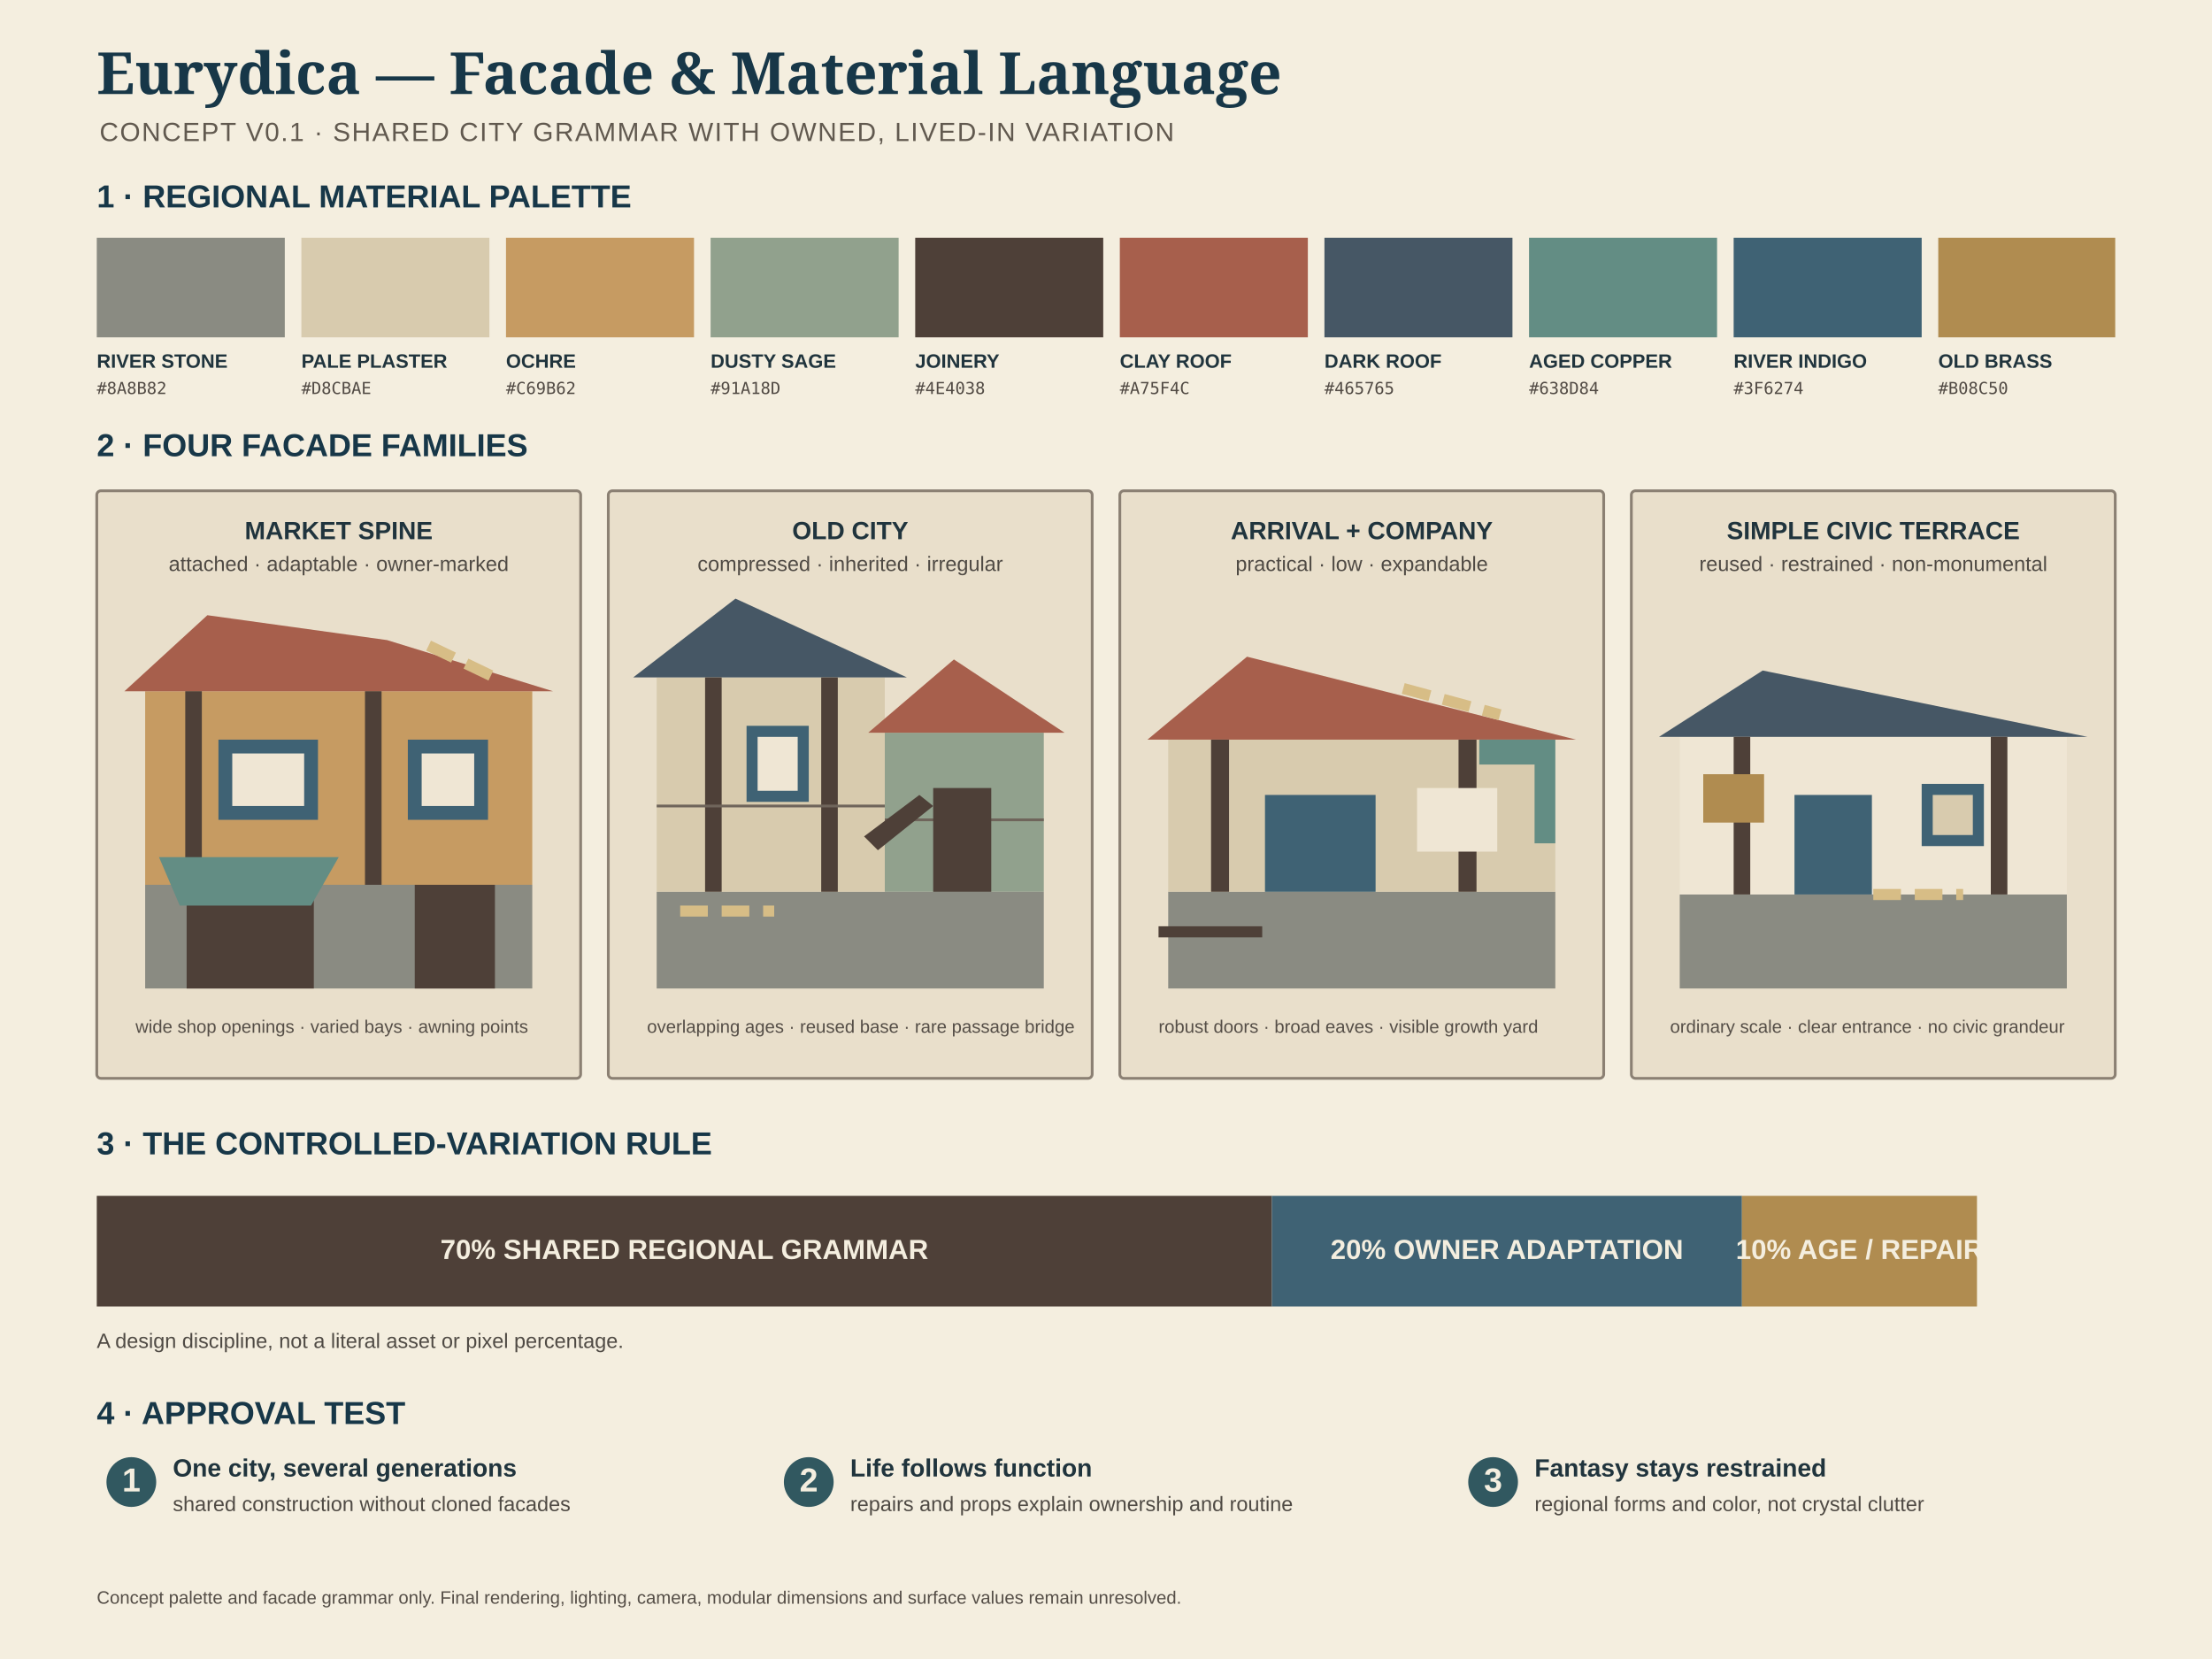
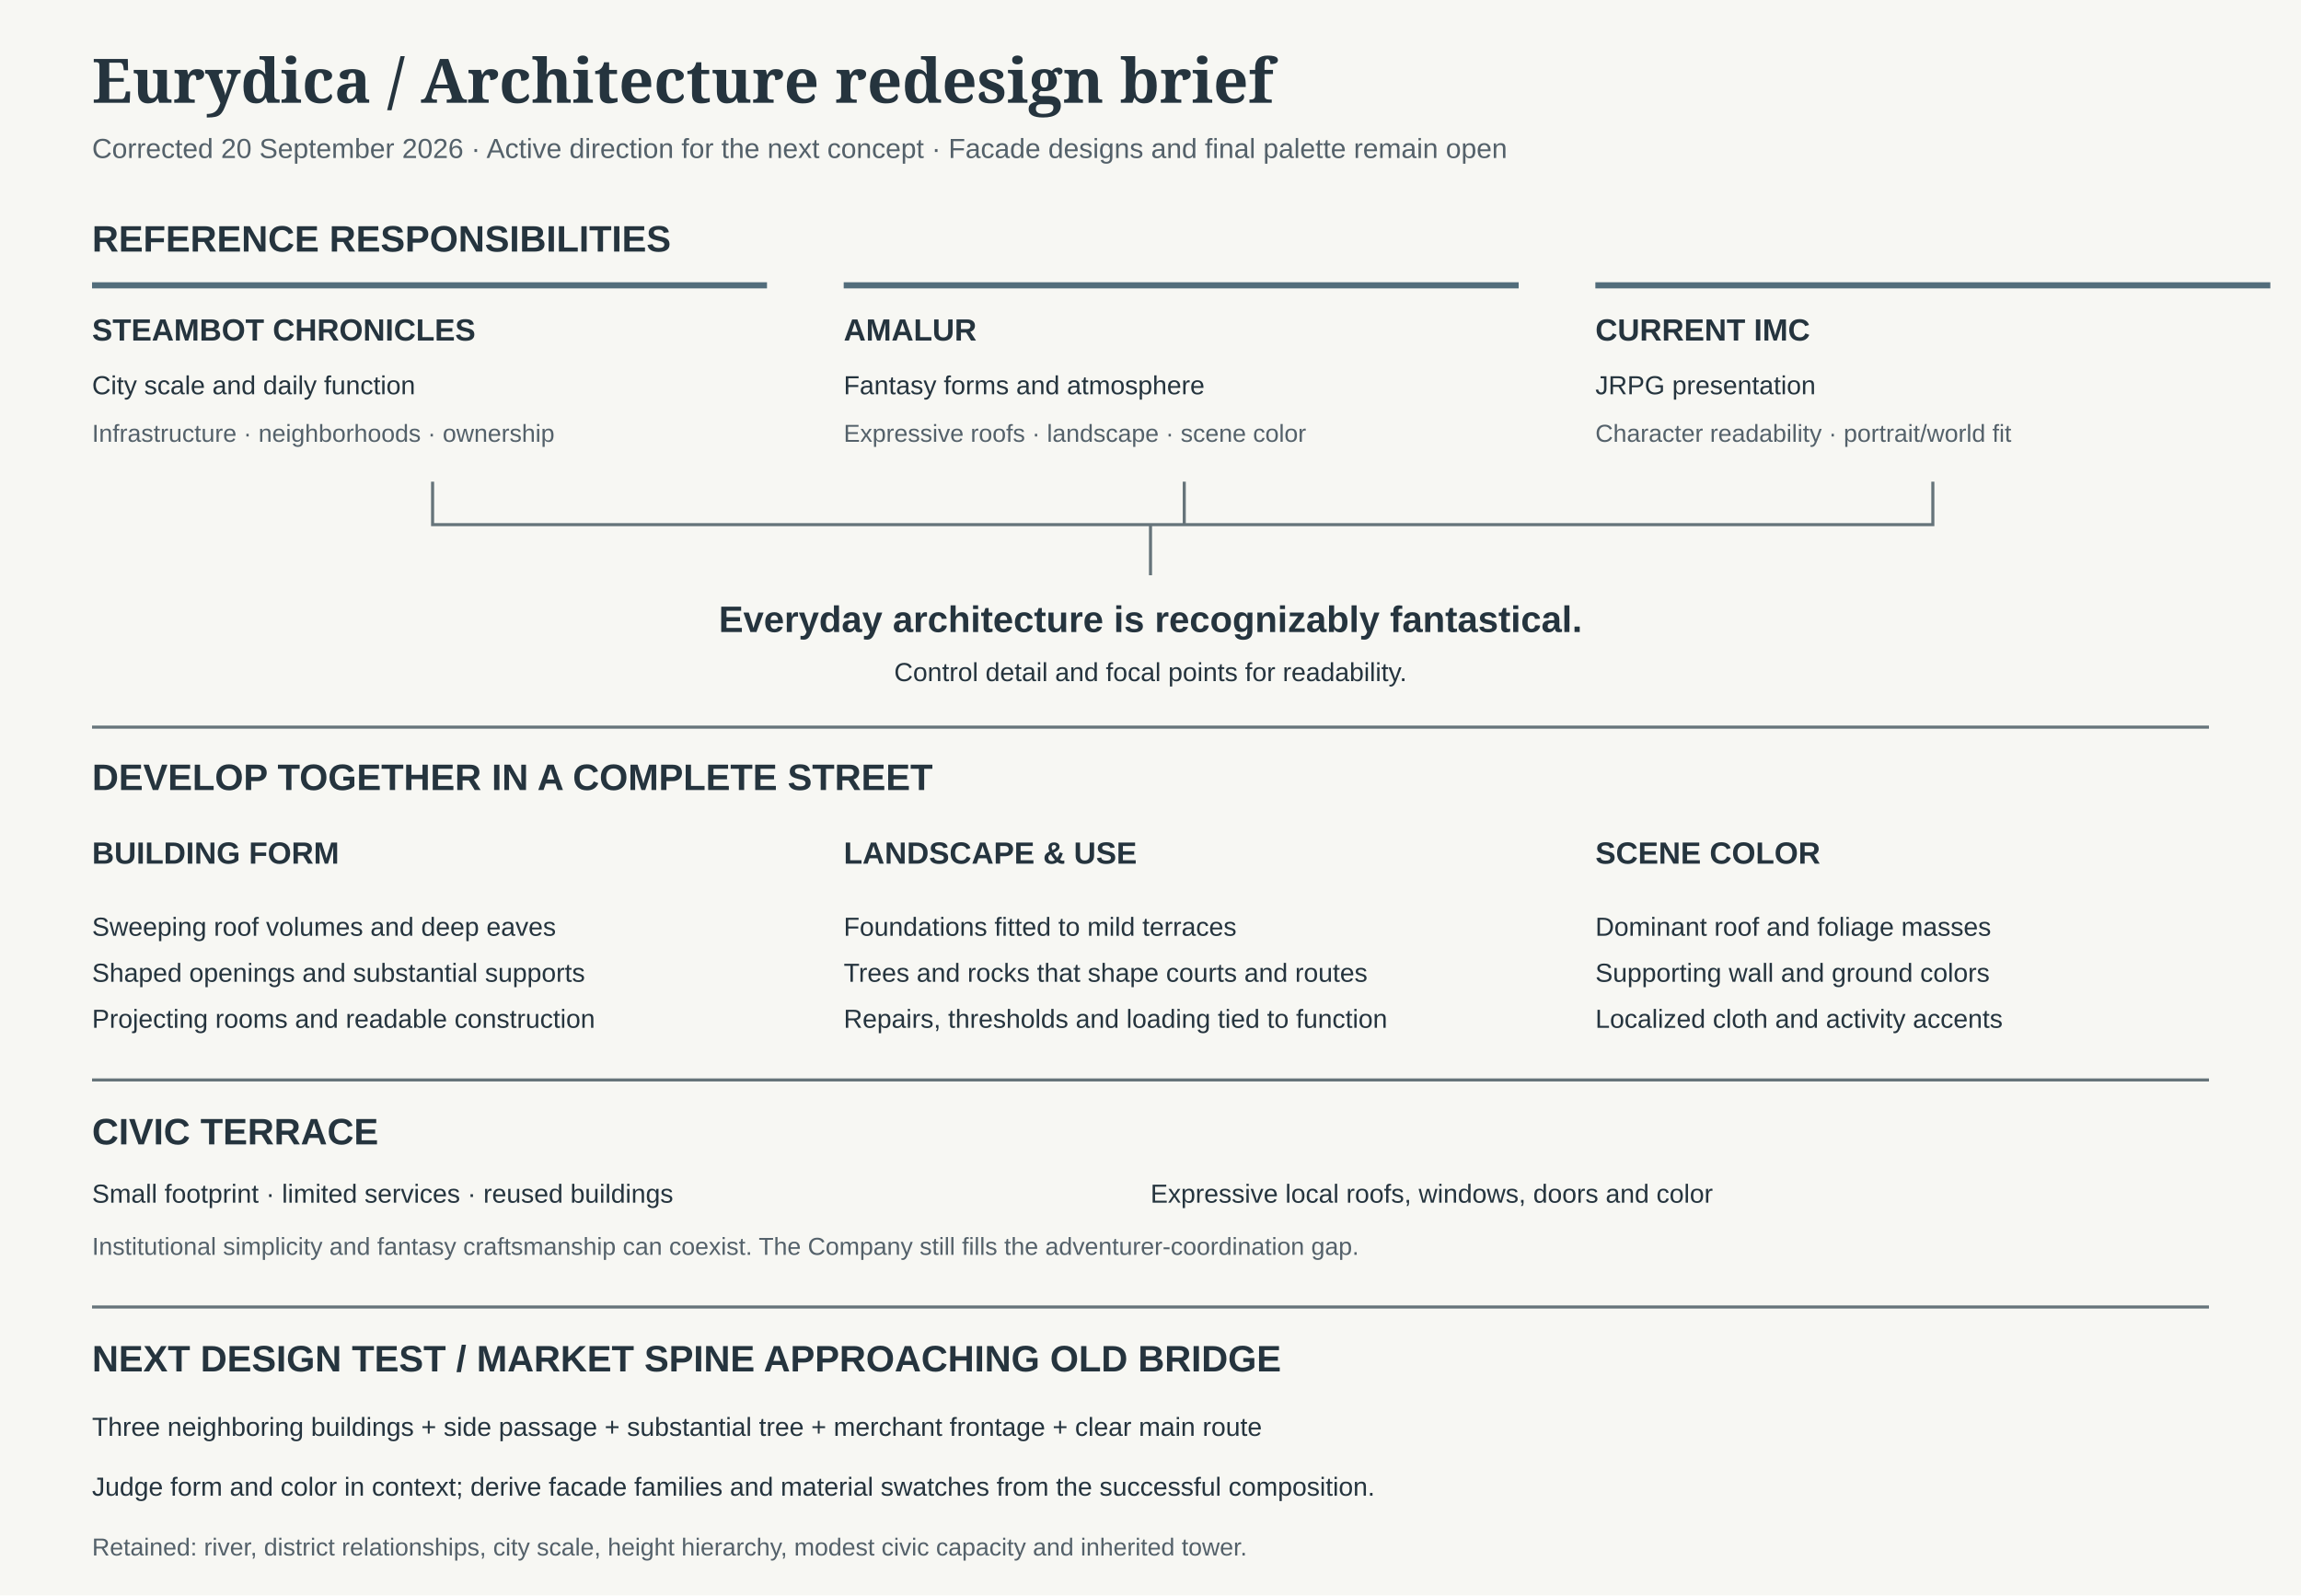
- <svg xmlns="http://www.w3.org/2000/svg" width="1600" height="1200" viewBox="0 0 1600 1200">
+ <svg xmlns="http://www.w3.org/2000/svg" width="1500" height="1040" viewBox="0 0 1500 1040" role="img" aria-labelledby="title desc">
  <defs>
    <style>
-       .bg{fill:#f4eedf}.ink{fill:#193746}.muted{fill:#645c53}.panel{fill:#e9dfcb;stroke:#8b8073;stroke-width:2}.stone{fill:#8a8b82}.plaster{fill:#d8cbae}.ochre{fill:#c69b62}.sage{fill:#91a18d}.timber{fill:#4e4038}.clay{fill:#a75f4c}.darkroof{fill:#465765}.copper{fill:#638d84}.indigo{fill:#3f6274}.brass{fill:#b08c50}.paper{fill:#efe6d4}.line{stroke:#584f47;stroke-width:4;fill:none}.fine{stroke:#6f655b;stroke-width:2;fill:none}.repair{stroke:#d7bd86;stroke-width:8;fill:none;stroke-dasharray:20 10}.title{font:700 42px Georgia,serif;fill:#173748}.subtitle{font:500 19px Arial,sans-serif;fill:#61594f;letter-spacing:1px}.section{font:700 23px Arial,sans-serif;fill:#173748}.label{font:700 18px Arial,sans-serif;fill:#20343d}.small{font:400 15px Arial,sans-serif;fill:#4f4a44}.tiny{font:400 13px Arial,sans-serif;fill:#554e47}.center{text-anchor:middle}.light{fill:#f4eedf}.swatchname{font:700 14px Arial,sans-serif;fill:#20343d}.hex{font:400 12px Consolas,monospace;fill:#514a44}.rule{font:700 20px Arial,sans-serif;fill:#f4eedf;text-anchor:middle;dominant-baseline:middle}.number{font:700 24px Arial,sans-serif;fill:#f4eedf;text-anchor:middle;dominant-baseline:middle}
-     </style>
+ text{font-family:Arial,sans-serif;fill:#25343e}
+ .title{font-family:Georgia,serif;font-size:40px;font-weight:bold}
+ .sub{font-size:18px;fill:#54616a}
+ .h{font-size:24px;font-weight:bold}
+ .label{font-size:20px;font-weight:bold}
+ .small{font-size:17px}
+ .note{font-size:16px;fill:#54616a}
+ .center{text-anchor:middle}
+ .line{fill:none;stroke:#66747a;stroke-width:2}
+ .route{fill:none;stroke:#304d62;stroke-width:12;stroke-linecap:round;stroke-linejoin:round}
+ .dash{fill:none;stroke:#66747a;stroke-width:3;stroke-dasharray:9 7}
+ </style>
+     <marker id="arrow" markerWidth="8" markerHeight="8" refX="6" refY="3" orient="auto">
+       <path d="M0 0 L6 3 L0 6" fill="none" stroke="#304d62" stroke-width="1.5" />
+     </marker>
  </defs>
-   <rect class="bg" width="1600" height="1200" />
-   <text class="title" x="70" y="68">Eurydica — Facade &amp; Material Language</text>
-   <text class="subtitle" x="72" y="102">CONCEPT V0.1 · SHARED CITY GRAMMAR WITH OWNED, LIVED-IN VARIATION</text>
-   <text class="section" x="70" y="150">1 · REGIONAL MATERIAL PALETTE</text>
-   <g transform="translate(70 172)">
-     <g transform="translate(0 0)">
-       <rect class="stone" width="136" height="72" />
-       <text class="swatchname" y="94">RIVER STONE</text>
-       <text class="hex" y="113">#8A8B82</text>
-     </g>
-     <g transform="translate(148 0)">
-       <rect class="plaster" width="136" height="72" />
-       <text class="swatchname" y="94">PALE PLASTER</text>
-       <text class="hex" y="113">#D8CBAE</text>
-     </g>
-     <g transform="translate(296 0)">
-       <rect class="ochre" width="136" height="72" />
-       <text class="swatchname" y="94">OCHRE</text>
-       <text class="hex" y="113">#C69B62</text>
-     </g>
-     <g transform="translate(444 0)">
-       <rect class="sage" width="136" height="72" />
-       <text class="swatchname" y="94">DUSTY SAGE</text>
-       <text class="hex" y="113">#91A18D</text>
-     </g>
-     <g transform="translate(592 0)">
-       <rect class="timber" width="136" height="72" />
-       <text class="swatchname" y="94">JOINERY</text>
-       <text class="hex" y="113">#4E4038</text>
-     </g>
-     <g transform="translate(740 0)">
-       <rect class="clay" width="136" height="72" />
-       <text class="swatchname" y="94">CLAY ROOF</text>
-       <text class="hex" y="113">#A75F4C</text>
-     </g>
-     <g transform="translate(888 0)">
-       <rect class="darkroof" width="136" height="72" />
-       <text class="swatchname" y="94">DARK ROOF</text>
-       <text class="hex" y="113">#465765</text>
-     </g>
-     <g transform="translate(1036 0)">
-       <rect class="copper" width="136" height="72" />
-       <text class="swatchname" y="94">AGED COPPER</text>
-       <text class="hex" y="113">#638D84</text>
-     </g>
-     <g transform="translate(1184 0)">
-       <rect class="indigo" width="136" height="72" />
-       <text class="swatchname" y="94">RIVER INDIGO</text>
-       <text class="hex" y="113">#3F6274</text>
-     </g>
-     <g transform="translate(1332 0)">
-       <rect class="brass" width="128" height="72" />
-       <text class="swatchname" y="94">OLD BRASS</text>
-       <text class="hex" y="113">#B08C50</text>
-     </g>
-   </g>
-   <text class="section" x="70" y="330">2 · FOUR FACADE FAMILIES</text>
-   <g transform="translate(70 355)">
-     <rect class="panel" width="350" height="425" rx="3" />
-     <text class="label center" x="175" y="35">MARKET SPINE</text>
-     <text class="small center" x="175" y="58">attached · adaptable · owner-marked</text>
-     <rect class="stone" x="35" y="285" width="280" height="75" />
-     <rect class="ochre" x="35" y="145" width="280" height="140" />
-     <path class="clay" d="M20 145 L80 90 L210 108 L330 145 Z" />
-     <rect class="timber" x="64" y="145" width="12" height="140" />
-     <rect class="timber" x="194" y="145" width="12" height="140" />
-     <rect class="indigo" x="88" y="180" width="72" height="58" />
-     <rect class="paper" x="98" y="190" width="52" height="38" />
-     <rect class="indigo" x="225" y="180" width="58" height="58" />
-     <rect class="paper" x="235" y="190" width="38" height="38" />
-     <rect class="timber" x="65" y="285" width="92" height="75" />
-     <rect class="timber" x="230" y="285" width="58" height="75" />
-     <path class="copper" d="M45 265 L175 265 L155 300 L60 300 Z" />
-     <path class="repair" d="M240 112 L292 137" />
-     <text class="tiny" x="28" y="392">wide shop openings · varied bays · awning points</text>
-   </g>
-   <g transform="translate(440 355)">
-     <rect class="panel" width="350" height="425" rx="3" />
-     <text class="label center" x="175" y="35">OLD CITY</text>
-     <text class="small center" x="175" y="58">compressed · inherited · irregular</text>
-     <rect class="stone" x="35" y="290" width="280" height="70" />
-     <rect class="plaster" x="35" y="135" width="165" height="155" />
-     <rect class="sage" x="200" y="175" width="115" height="115" />
-     <path class="darkroof" d="M18 135 L92 78 L216 135 Z" />
-     <path class="clay" d="M188 175 L250 122 L330 175 Z" />
-     <rect class="timber" x="70" y="135" width="12" height="155" />
-     <rect class="timber" x="154" y="135" width="12" height="155" />
-     <path class="fine" d="M35 228 L200 228 M200 238 L315 238" />
-     <rect class="indigo" x="100" y="170" width="45" height="55" />
-     <rect class="paper" x="108" y="178" width="29" height="39" />
-     <rect class="timber" x="235" y="215" width="42" height="75" />
-     <path class="timber" d="M185 250 L225 220 L235 228 L195 260 Z" />
-     <path class="repair" d="M52 304 L120 304" />
-     <text class="tiny" x="28" y="392">overlapping ages · reused base · rare passage bridge</text>
-   </g>
-   <g transform="translate(810 355)">
-     <rect class="panel" width="350" height="425" rx="3" />
-     <text class="label center" x="175" y="35">ARRIVAL + COMPANY</text>
-     <text class="small center" x="175" y="58">practical · low · expandable</text>
-     <rect class="stone" x="35" y="290" width="280" height="70" />
-     <rect class="plaster" x="35" y="180" width="280" height="110" />
-     <path class="clay" d="M20 180 L92 120 L330 180 Z" />
-     <rect class="timber" x="66" y="180" width="13" height="110" />
-     <rect class="timber" x="245" y="180" width="13" height="110" />
-     <rect class="indigo" x="105" y="220" width="80" height="70" />
-     <rect class="paper" x="215" y="215" width="58" height="46" />
-     <path class="copper" d="M260 180 L315 180 L315 255 L300 255 L300 198 L260 198 Z" />
-     <rect class="timber" x="28" y="315" width="75" height="8" />
-     <path class="repair" d="M205 143 L275 162" />
-     <text class="tiny" x="28" y="392">robust doors · broad eaves · visible growth yard</text>
-   </g>
-   <g transform="translate(1180 355)">
-     <rect class="panel" width="350" height="425" rx="3" />
-     <text class="label center" x="175" y="35">SIMPLE CIVIC TERRACE</text>
-     <text class="small center" x="175" y="58">reused · restrained · non-monumental</text>
-     <rect class="stone" x="35" y="292" width="280" height="68" />
-     <rect class="paper" x="35" y="178" width="280" height="114" />
-     <path class="darkroof" d="M20 178 L95 130 L330 178 Z" />
-     <rect class="timber" x="74" y="178" width="12" height="114" />
-     <rect class="timber" x="260" y="178" width="12" height="114" />
-     <rect class="indigo" x="118" y="220" width="56" height="72" />
-     <rect class="indigo" x="210" y="212" width="45" height="45" />
-     <rect class="plaster" x="218" y="220" width="29" height="29" />
-     <rect class="brass" x="52" y="205" width="44" height="35" />
-     <path class="repair" d="M175 292 L240 292" />
-     <text class="tiny" x="28" y="392">ordinary scale · clear entrance · no civic grandeur</text>
-   </g>
-   <text class="section" x="70" y="835">3 · THE CONTROLLED-VARIATION RULE</text>
-   <g transform="translate(70 865)">
-     <rect class="timber" width="850" height="80" />
-     <rect class="indigo" x="850" width="340" height="80" />
-     <rect class="brass" x="1190" width="170" height="80" />
-     <text class="rule" x="425" y="40">70% SHARED REGIONAL GRAMMAR</text>
-     <text class="rule" x="1020" y="40">20% OWNER ADAPTATION</text>
-     <text class="rule" x="1275" y="40">10% AGE / REPAIR</text>
-     <text class="small" x="0" y="110">A design discipline, not a literal asset or pixel percentage.</text>
-   </g>
-   <text class="section" x="70" y="1030">4 · APPROVAL TEST</text>
-   <circle cx="95" cy="1072" r="18" fill="#315860" />
-   <text class="number" x="95" y="1072">1</text>
-   <text class="label" x="125" y="1068">One city, several generations</text>
-   <text class="small" x="125" y="1093">shared construction without cloned facades</text>
-   <circle cx="585" cy="1072" r="18" fill="#315860" />
-   <text class="number" x="585" y="1072">2</text>
-   <text class="label" x="615" y="1068">Life follows function</text>
-   <text class="small" x="615" y="1093">repairs and props explain ownership and routine</text>
-   <circle cx="1080" cy="1072" r="18" fill="#315860" />
-   <text class="number" x="1080" y="1072">3</text>
-   <text class="label" x="1110" y="1068">Fantasy stays restrained</text>
-   <text class="small" x="1110" y="1093">regional forms and color, not crystal clutter</text>
-   <text class="tiny" x="70" y="1160">Concept palette and facade grammar only. Final rendering, lighting, camera, modular dimensions and surface values remain unresolved.</text>
+   <rect width="1500" height="1040" fill="#f7f7f3" />
+   <text x="60" y="67" class="title">Eurydica / Architecture redesign brief</text>
+   <text x="60" y="103" class="sub">Corrected 20 September 2026 · Active direction for the next concept · Facade designs and final palette remain open</text>
+   <text x="60" y="164" class="h">REFERENCE RESPONSIBILITIES</text>
+   <path d="M60 186 L500 186" stroke="#526d7b" stroke-width="4" />
+   <text x="60" y="222" class="label">STEAMBOT CHRONICLES</text>
+   <text x="60" y="257" class="small">City scale and daily function</text>
+   <text x="60" y="288" class="note">Infrastructure · neighborhoods · ownership</text>
+   <path d="M550 186 L990 186" stroke="#526d7b" stroke-width="4" />
+   <text x="550" y="222" class="label">AMALUR</text>
+   <text x="550" y="257" class="small">Fantasy forms and atmosphere</text>
+   <text x="550" y="288" class="note">Expressive roofs · landscape · scene color</text>
+   <path d="M1040 186 L1480 186" stroke="#526d7b" stroke-width="4" />
+   <text x="1040" y="222" class="label">CURRENT IMC</text>
+   <text x="1040" y="257" class="small">JRPG presentation</text>
+   <text x="1040" y="288" class="note">Character readability · portrait/world fit</text>
+   <path d="M282 314 L282 342 L750 342 L750 375 M772 314 L772 342 M1260 314 L1260 342 L750 342" class="line" />
+   <text x="750" y="412" class="h center">Everyday architecture is recognizably fantastical.</text>
+   <text x="750" y="444" class="small center">Control detail and focal points for readability.</text>
+   <path d="M60 474 L1440 474" class="line" />
+   <text x="60" y="515" class="h">DEVELOP TOGETHER IN A COMPLETE STREET</text>
+   <text x="60" y="563" class="label">BUILDING FORM</text>
+   <text x="60" y="610" class="small">Sweeping roof volumes and deep eaves</text>
+   <text x="60" y="640" class="small">Shaped openings and substantial supports</text>
+   <text x="60" y="670" class="small">Projecting rooms and readable construction</text>
+   <text x="550" y="563" class="label">LANDSCAPE &amp; USE</text>
+   <text x="550" y="610" class="small">Foundations fitted to mild terraces</text>
+   <text x="550" y="640" class="small">Trees and rocks that shape courts and routes</text>
+   <text x="550" y="670" class="small">Repairs, thresholds and loading tied to function</text>
+   <text x="1040" y="563" class="label">SCENE COLOR</text>
+   <text x="1040" y="610" class="small">Dominant roof and foliage masses</text>
+   <text x="1040" y="640" class="small">Supporting wall and ground colors</text>
+   <text x="1040" y="670" class="small">Localized cloth and activity accents</text>
+   <path d="M60 704 L1440 704" class="line" />
+   <text x="60" y="746" class="h">CIVIC TERRACE</text>
+   <text x="60" y="784" class="small">Small footprint · limited services · reused buildings</text>
+   <text x="750" y="784" class="small">Expressive local roofs, windows, doors and color</text>
+   <text x="60" y="818" class="note">Institutional simplicity and fantasy craftsmanship can coexist. The Company still fills the adventurer-coordination gap.</text>
+   <path d="M60 852 L1440 852" class="line" />
+   <text x="60" y="894" class="h">NEXT DESIGN TEST / MARKET SPINE APPROACHING OLD BRIDGE</text>
+   <text x="60" y="936" class="small">Three neighboring buildings + side passage + substantial tree + merchant frontage + clear main route</text>
+   <text x="60" y="975" class="small">Judge form and color in context; derive facade families and material swatches from the successful composition.</text>
+   <text x="60" y="1014" class="note">Retained: river, district relationships, city scale, height hierarchy, modest civic capacity and inherited tower.</text>
</svg>
